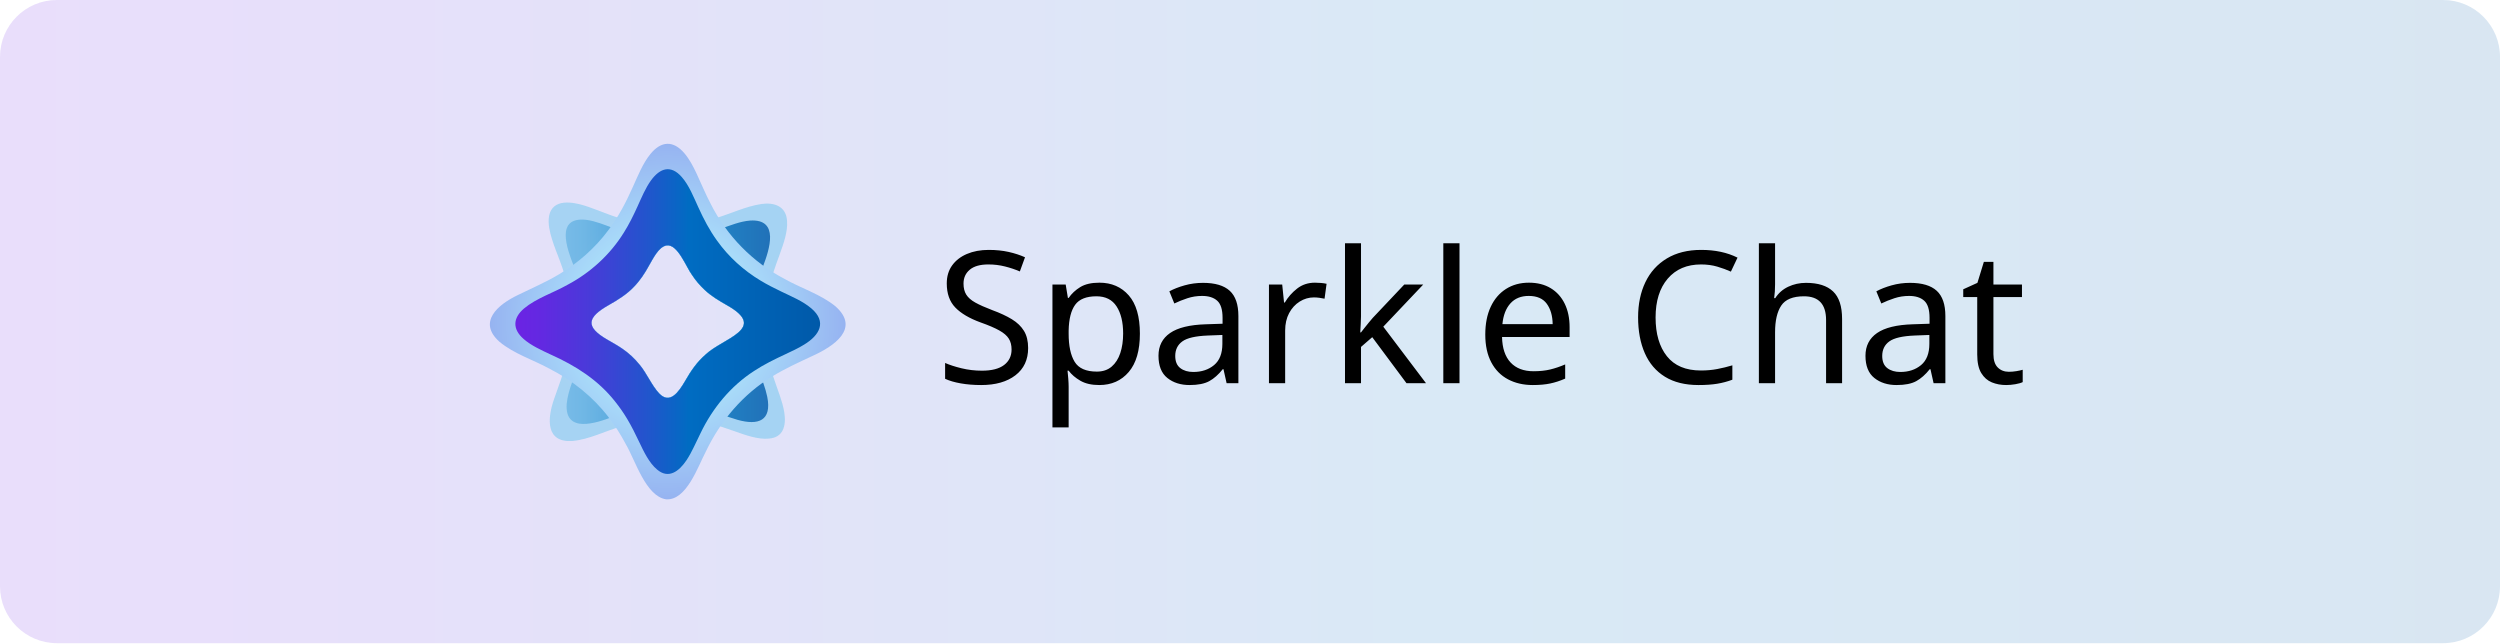
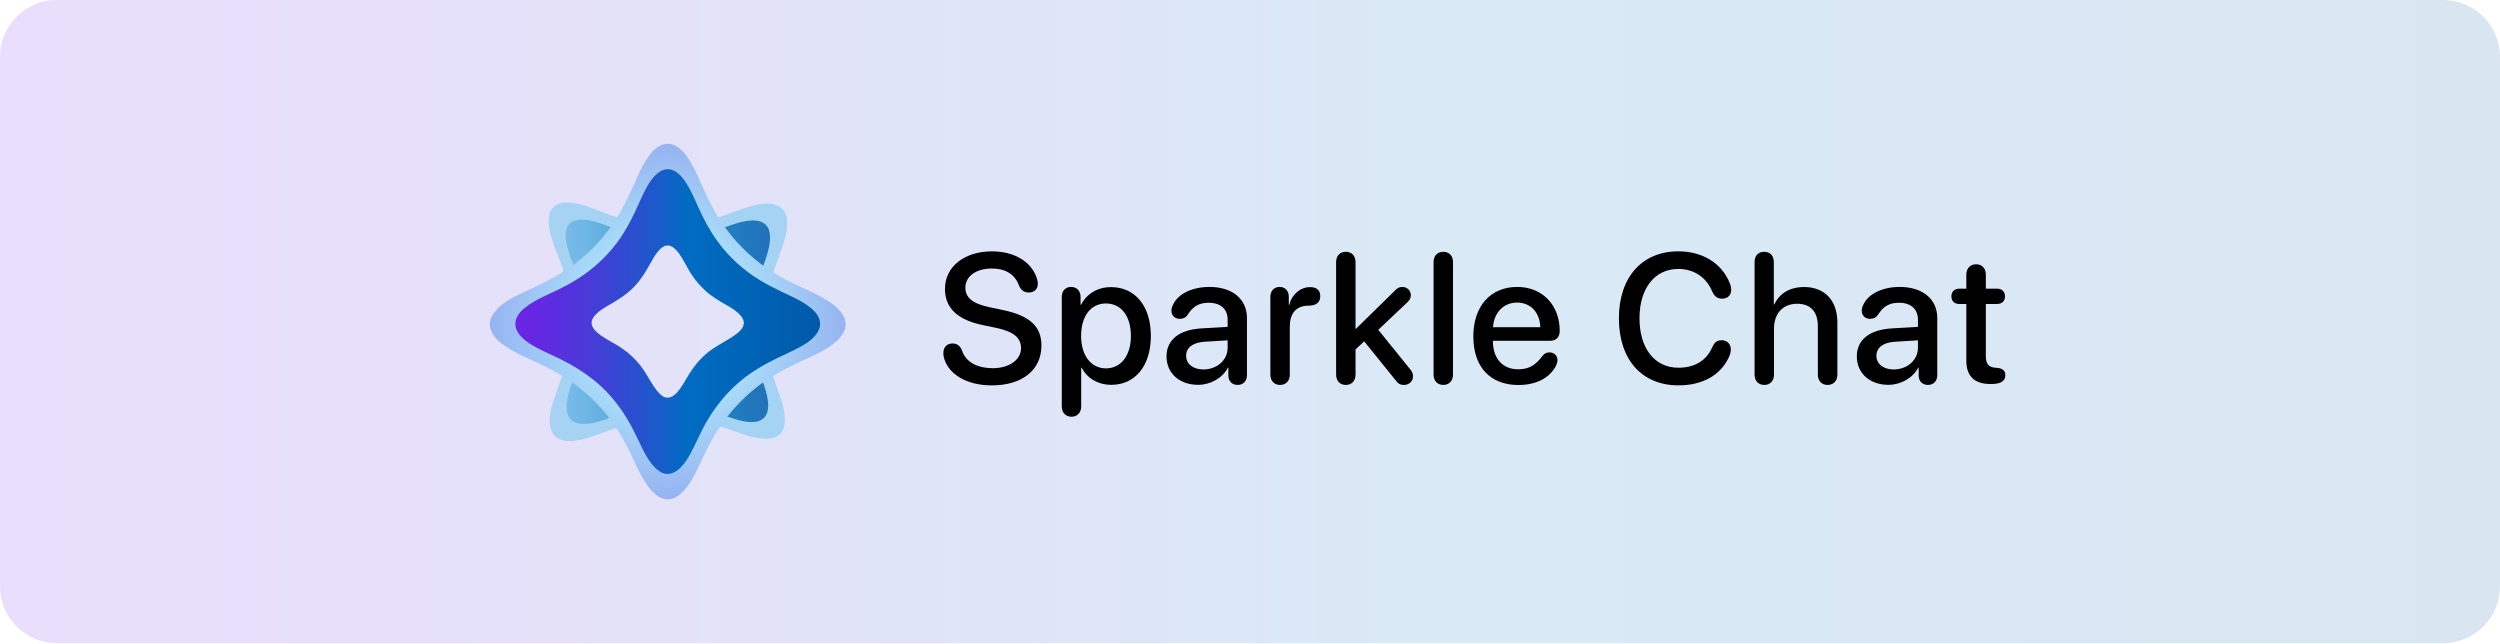
- <svg xmlns="http://www.w3.org/2000/svg" xmlns:xlink="http://www.w3.org/1999/xlink" id="Layer_2" data-name="Layer 2" viewBox="0 0 3164 814">
+ <svg xmlns="http://www.w3.org/2000/svg" xmlns:xlink="http://www.w3.org/1999/xlink" id="Layer_2" viewBox="0 0 3164 814">
  <defs>
-     <style>
-       .cls-1 {
-         fill: url(#Blue_Radial);
-       }
- 
-       .cls-1, .cls-2 {
-         opacity: .8;
-       }
- 
-       .cls-1, .cls-2, .cls-3, .cls-4, .cls-5 {
-         stroke-width: 0px;
-       }
- 
-       .cls-2 {
-         fill: url(#Sky_1);
-       }
- 
-       .cls-3 {
-         fill: url(#linear-gradient-2);
-       }
- 
-       .cls-6 {
-         font-family: SFProRounded-Medium, 'SF Pro Rounded';
-         font-size: 233.01px;
-         font-weight: 500;
-       }
- 
-       .cls-4 {
-         fill: url(#radial-gradient);
-       }
- 
-       .cls-5 {
-         fill: url(#linear-gradient);
-         opacity: .15;
-       }
-     </style>
+     <style>.cls-1{fill:url(#Blue_Radial);}.cls-1,.cls-2,.cls-3,.cls-4,.cls-5,.cls-6{stroke-width:0px;}.cls-1,.cls-3{opacity:.8;}.cls-3{fill:url(#Sky_1);}.cls-4{fill:url(#linear-gradient-2);}.cls-5{fill:url(#radial-gradient);}.cls-6{fill:url(#linear-gradient);opacity:.15;}</style>
    <linearGradient id="linear-gradient" x1="0" y1="407" x2="3164" y2="407" gradientUnits="userSpaceOnUse">
      <stop offset="0" stop-color="#6c23e4" />
      <stop offset=".09" stop-color="#6229e1" />
      <stop offset=".24" stop-color="#493ad9" />
      <stop offset=".44" stop-color="#2056cc" />
      <stop offset=".57" stop-color="#006cc2" />
      <stop offset="1" stop-color="#0059a9" />
    </linearGradient>
-     <radialGradient id="Blue_Radial" data-name="Blue Radial" cx="845.3" cy="407.28" fx="845.3" fy="407.28" r="150.95" gradientUnits="userSpaceOnUse">
+     <radialGradient id="Blue_Radial" cx="845.3" cy="407.28" fx="845.3" fy="407.28" r="150.95" gradientUnits="userSpaceOnUse">
      <stop offset="0" stop-color="#d7f0fc" />
      <stop offset=".45" stop-color="#abe1fa" />
      <stop offset="1" stop-color="#96cff1" />
    </radialGradient>
-     <linearGradient id="Sky_1" data-name="Sky 1" x1="715.95" y1="407.24" x2="974.6" y2="407.24" gradientUnits="userSpaceOnUse">
+     <linearGradient id="Sky_1" x1="715.95" y1="407.24" x2="974.6" y2="407.24" gradientUnits="userSpaceOnUse">
      <stop offset="0" stop-color="#6cb5e4" />
      <stop offset=".09" stop-color="#62b0e1" />
      <stop offset=".24" stop-color="#49a2d9" />
      <stop offset=".44" stop-color="#208ccc" />
      <stop offset=".57" stop-color="#007cc2" />
      <stop offset="1" stop-color="#0059a9" />
    </linearGradient>
    <radialGradient id="radial-gradient" cx="845.1" cy="407" fx="845.1" fy="407" r="225.05" gradientUnits="userSpaceOnUse">
      <stop offset="0" stop-color="#d7f0fc" />
      <stop offset=".45" stop-color="#abe1fa" />
      <stop offset="1" stop-color="#96b3f1" />
    </radialGradient>
    <linearGradient id="linear-gradient-2" x1="652.24" y1="407" x2="1037.93" y2="407" xlink:href="#linear-gradient" />
  </defs>
-   <g id="Layer_1-2" data-name="Layer 1">
-     <rect class="cls-5" width="3164" height="814" rx="72" ry="72" />
-     <g>
-       <path class="cls-1" d="M979.73,479.92l-.09-.26c-12.18-34.72-15.86-72.97-7.9-109.18,3.5-16.72,9.18-32.55,15.21-49.02,4.76-13.2,10.29-28.62,9.13-42.23-1.32-18.16-16.08-23.34-32.24-21.07-20.27,2.9-40.24,12.97-59.95,18.49-47.14,14.65-93.09,10.81-138.74-7.23-12.85-4.76-26.83-10.78-40.04-12.57-23.73-3.27-33.67,8.78-30,31.7,3.28,19.01,12.98,37.72,18.53,56.26,3.78,11.82,6.57,23.65,8.26,35.94,3.56,24.96,1.84,50.42-4.34,74.75-4.17,16.84-10.87,33.43-16.44,49.95-8.4,24.13-10.81,54.79,23,52.68,21.19-1.77,42.29-12.78,62.69-18.69,17.77-5.61,35.49-9.03,54.21-9.83,18.99-.81,38.15,1.41,56.57,6.05,10.98,2.76,21.86,6.46,32.62,10.3,13.36,4.74,29.3,10.49,42.79,9.14,18.23-1.38,22.26-16.08,19.61-33.11-2.35-14.51-8.35-28.16-12.89-42.08ZM893.07,448.6c-10.68,9.1-18.87,20.99-25.8,33.21l-.14.24c-8.44,14.57-19.5,29.95-32.91,15.79-9.53-10.2-15.52-25.28-24.66-36.21-6.38-7.92-13.6-14.66-22.18-20.51-5.94-4.1-12.35-7.56-18.57-11.19-28.5-16.38-25.76-28.22,1.52-43.75,11.46-6.44,23.14-13.7,32.06-23.26,7.45-7.55,13.64-16.97,18.81-26.43,5.12-8.75,12.28-24.02,22.29-25.84,14.17-2.27,24.84,27.39,32.41,37.48,4.55,6.91,9.72,13.01,15.69,18.59,8.36,7.96,18.45,13.89,28.45,19.6,52.64,29.51-5.31,41.71-26.98,62.27Z" />
-       <path class="cls-2" d="M960.83,469.71l-.09-.26c-10.33-29.67-13.53-61.97-6.98-92.8,2.73-13.41,6.97-25.9,11.77-39.14,8.4-21.93,21.13-60.81-16.22-58.36-12.58.98-25.19,6.19-37.25,10.39-8.76,3.09-17.44,5.93-26.28,8.11-20.38,5.05-41.93,6.47-62.87,3.54-16.03-2.09-31.3-6.71-46.46-12.4-10.89-4.01-22.8-9.01-33.96-10.49-40.27-4.89-25.09,36.32-16.15,58.81,4.05,10.83,7.72,21.66,10.21,32.85,6.63,28.69,5.19,59.01-3.4,87.05-4.86,17.76-14.35,36.09-15.98,54.39-2.37,37.28,36.63,24.41,58.5,16.05,29.47-11.27,60.19-18.1,91.86-14.02,7.35.86,14.56,2.17,21.73,3.95,14.99,3.53,29.66,9.77,44.42,14.03,25.93,7.21,43.41,1.25,37.34-29.24-2.27-11.11-6.67-21.71-10.19-32.47ZM893.07,448.6c-10.68,9.1-18.87,20.99-25.8,33.21l-.14.24c-8.44,14.57-19.5,29.95-32.91,15.79-9.53-10.2-15.52-25.28-24.66-36.21-6.38-7.92-13.6-14.66-22.18-20.51-5.94-4.1-12.35-7.56-18.57-11.19-28.5-16.38-25.76-28.22,1.52-43.75,11.46-6.44,23.14-13.7,32.06-23.26,7.45-7.55,13.64-16.97,18.81-26.43,5.12-8.75,12.28-24.02,22.29-25.84,14.17-2.27,24.84,27.39,32.41,37.48,4.55,6.91,9.72,13.01,15.69,18.59,8.36,7.96,18.45,13.89,28.45,19.6,52.64,29.51-5.31,41.71-26.98,62.27Z" />
-       <path class="cls-4" d="M1057.3,387.65c-18.48-15.12-43.28-22.77-63.99-34.46-40.54-21.11-73.56-54.76-94.09-95.65-6.31-12.11-11.82-25.28-17.58-37.75-4.53-9.61-9.12-18.39-15.54-25.89-14.02-16.5-29.41-15.51-42.84.92-9.9,12.12-15.97,27.85-22.55,42.27-8.53,19.12-18.06,37.33-30.65,54.02-16.93,22.85-38.55,41.82-62.9,56.26-16.42,9.86-34.62,17.58-51.88,26.1-25.27,12.13-51.14,34.1-23.2,59.02,18.17,15.27,42.91,22.9,63.58,34.27,28.91,14.84,54.87,35.43,74.66,61.43,8.29,10.74,15.37,21.99,21.73,34,12.1,20.58,25.15,65.79,50.93,69.75,25.87,1.75,40.22-41.34,50.35-60.51l.12-.25c18.57-38.81,47.04-72.34,83.87-94.72,16.12-10.01,33.67-17.87,50.91-25.97,27.04-12.22,60.91-34.77,29.05-62.86ZM893.07,448.6c-10.68,9.1-18.87,20.99-25.8,33.21l-.14.24c-8.44,14.57-19.5,29.95-32.91,15.79-9.53-10.2-15.52-25.28-24.66-36.21-6.38-7.92-13.6-14.66-22.18-20.51-5.94-4.1-12.35-7.56-18.57-11.19-28.5-16.38-25.76-28.22,1.52-43.75,11.46-6.44,23.14-13.7,32.06-23.26,7.45-7.55,13.64-16.97,18.81-26.43,5.12-8.75,12.28-24.02,22.29-25.84,14.17-2.27,24.84,27.39,32.41,37.48,4.55,6.91,9.72,13.01,15.69,18.59,8.36,7.96,18.45,13.89,28.45,19.6,52.64,29.51-5.31,41.71-26.98,62.27Z" />
-       <text class="cls-6" transform="translate(1184.24 484.98)">
-         <tspan x="0" y="0">Sparkle Chat</tspan>
-       </text>
-       <path class="cls-3" d="M1026.74,390.22c-10.79-9.17-24.94-14.94-37.82-21.18-9.01-4.32-17.73-8.73-26.12-13.78-21.52-12.89-40.52-30.02-55.17-50.51-9.63-13.23-17.05-27.46-23.82-42.4-6.05-13.06-11.62-27.62-20.93-38.26-13.8-15.78-27.5-11.61-39.03,4.29-6.92,9.56-11.92,21.72-16.93,32.71-5.19,11.46-10.65,22.57-17.29,33.12-17.33,28.04-42.46,50.95-71.49,66.29-17.69,10.04-39.44,16.92-55,29.96-14.23,12.19-14.67,26.12-.47,38.52,9.49,8.38,22.7,14.28,34.48,19.81,31.53,14.15,59.94,32.15,81.54,59.67,5.53,6.93,10.53,14.14,15.07,21.73,5.58,9.31,10.46,19.19,15.15,29.08,5.79,12.15,12.66,26.71,22.59,34.88,14.3,12.43,27.79,2.74,37.49-11.9,6.99-10.64,11.83-22.57,17.56-33.91l.12-.25c15.14-31.49,38.09-59.48,67.68-78.57,12.59-8.28,25.61-14.65,39.68-21.22,7.92-3.72,16.23-7.55,23.54-12.08,19.76-11.95,29.35-28.83,9.18-46.01ZM893.07,448.6c-10.68,9.1-18.87,20.99-25.8,33.21l-.14.24c-8.44,14.57-19.5,29.95-32.91,15.79-9.53-10.2-15.52-25.28-24.66-36.21-6.38-7.92-13.6-14.66-22.18-20.51-5.94-4.1-12.35-7.56-18.57-11.19-28.5-16.38-25.76-28.22,1.52-43.75,11.46-6.44,23.14-13.7,32.06-23.26,7.45-7.55,13.64-16.97,18.81-26.43,5.12-8.75,12.28-24.02,22.29-25.84,14.17-2.27,24.84,27.39,32.41,37.48,4.55,6.91,9.72,13.01,15.69,18.59,8.36,7.96,18.45,13.89,28.45,19.6,52.64,29.51-5.31,41.71-26.98,62.27Z" />
-     </g>
+   <g id="Layer_1-2">
+     <rect class="cls-6" width="3164" height="814" rx="72" ry="72" />
+     <path class="cls-1" d="M979.73,479.92l-.09-.26c-12.18-34.72-15.86-72.97-7.9-109.18,3.5-16.72,9.18-32.55,15.21-49.02,4.76-13.2,10.29-28.62,9.13-42.23-1.32-18.16-16.08-23.34-32.24-21.07-20.27,2.9-40.24,12.97-59.95,18.49-47.14,14.65-93.09,10.81-138.74-7.23-12.85-4.76-26.83-10.78-40.04-12.57-23.73-3.27-33.67,8.78-30,31.7,3.28,19.01,12.98,37.72,18.53,56.26,3.78,11.82,6.57,23.65,8.26,35.94,3.56,24.96,1.84,50.42-4.34,74.75-4.17,16.84-10.87,33.43-16.44,49.95-8.4,24.13-10.81,54.79,23,52.68,21.19-1.77,42.29-12.78,62.69-18.69,17.77-5.61,35.49-9.03,54.21-9.83,18.99-.81,38.15,1.41,56.57,6.05,10.98,2.76,21.86,6.46,32.62,10.3,13.36,4.74,29.3,10.49,42.79,9.14,18.23-1.38,22.26-16.08,19.61-33.11-2.35-14.51-8.35-28.16-12.89-42.08ZM893.07,448.6c-10.68,9.1-18.87,20.99-25.8,33.21l-.14.24c-8.44,14.57-19.5,29.95-32.91,15.79-9.53-10.2-15.52-25.28-24.66-36.21-6.38-7.92-13.6-14.66-22.18-20.51-5.94-4.1-12.35-7.56-18.57-11.19-28.5-16.38-25.76-28.22,1.52-43.75,11.46-6.44,23.14-13.7,32.06-23.26,7.45-7.55,13.64-16.97,18.81-26.43,5.12-8.75,12.28-24.02,22.29-25.84,14.17-2.27,24.84,27.39,32.41,37.48,4.55,6.91,9.72,13.01,15.69,18.59,8.36,7.96,18.45,13.89,28.45,19.6,52.64,29.51-5.31,41.71-26.98,62.27Z" />
+     <path class="cls-3" d="M960.83,469.71l-.09-.26c-10.33-29.67-13.53-61.97-6.98-92.8,2.73-13.41,6.97-25.9,11.77-39.14,8.4-21.93,21.13-60.81-16.22-58.36-12.58.98-25.19,6.19-37.25,10.39-8.76,3.09-17.44,5.93-26.28,8.11-20.38,5.05-41.93,6.47-62.87,3.54-16.03-2.09-31.3-6.71-46.46-12.4-10.89-4.01-22.8-9.01-33.96-10.49-40.27-4.89-25.09,36.32-16.15,58.81,4.05,10.83,7.72,21.66,10.21,32.85,6.63,28.69,5.19,59.01-3.4,87.05-4.86,17.76-14.35,36.09-15.98,54.39-2.37,37.28,36.63,24.41,58.5,16.05,29.47-11.27,60.19-18.1,91.86-14.02,7.35.86,14.56,2.17,21.73,3.95,14.99,3.53,29.66,9.77,44.42,14.03,25.93,7.21,43.41,1.25,37.34-29.24-2.27-11.11-6.67-21.71-10.19-32.47ZM893.07,448.6c-10.68,9.1-18.87,20.99-25.8,33.21l-.14.24c-8.44,14.57-19.5,29.95-32.91,15.79-9.53-10.2-15.52-25.28-24.66-36.21-6.38-7.92-13.6-14.66-22.18-20.51-5.94-4.1-12.35-7.56-18.57-11.19-28.5-16.38-25.76-28.22,1.52-43.75,11.46-6.44,23.14-13.7,32.06-23.26,7.45-7.55,13.64-16.97,18.81-26.43,5.12-8.75,12.28-24.02,22.29-25.84,14.17-2.27,24.84,27.39,32.41,37.48,4.55,6.91,9.72,13.01,15.69,18.59,8.36,7.96,18.45,13.89,28.45,19.6,52.64,29.51-5.31,41.71-26.98,62.27Z" />
+     <path class="cls-5" d="M1057.3,387.65c-18.48-15.12-43.28-22.77-63.99-34.46-40.54-21.11-73.56-54.76-94.09-95.65-6.31-12.11-11.82-25.28-17.58-37.75-4.53-9.61-9.12-18.39-15.54-25.89-14.02-16.5-29.41-15.51-42.84.92-9.9,12.12-15.97,27.85-22.55,42.27-8.53,19.12-18.06,37.33-30.65,54.02-16.93,22.85-38.55,41.82-62.9,56.26-16.42,9.86-34.62,17.58-51.88,26.1-25.27,12.13-51.14,34.1-23.2,59.02,18.17,15.27,42.91,22.9,63.58,34.27,28.91,14.84,54.87,35.43,74.66,61.43,8.29,10.74,15.37,21.99,21.73,34,12.1,20.58,25.15,65.79,50.93,69.75,25.87,1.75,40.22-41.34,50.35-60.51l.12-.25c18.57-38.81,47.04-72.34,83.87-94.72,16.12-10.01,33.67-17.87,50.91-25.97,27.04-12.22,60.91-34.77,29.05-62.86ZM893.07,448.6c-10.68,9.1-18.87,20.99-25.8,33.21l-.14.24c-8.44,14.57-19.5,29.95-32.91,15.79-9.53-10.2-15.52-25.28-24.66-36.21-6.38-7.92-13.6-14.66-22.18-20.51-5.94-4.1-12.35-7.56-18.57-11.19-28.5-16.38-25.76-28.22,1.52-43.75,11.46-6.44,23.14-13.7,32.06-23.26,7.45-7.55,13.64-16.97,18.81-26.43,5.12-8.75,12.28-24.02,22.29-25.84,14.17-2.27,24.84,27.39,32.41,37.48,4.55,6.91,9.72,13.01,15.69,18.59,8.36,7.96,18.45,13.89,28.45,19.6,52.64,29.51-5.31,41.71-26.98,62.27Z" />
+     <path class="cls-2" d="M1195.28,454.84c-.8-2.5-1.37-5.23-1.37-7.96,0-7.39,4.55-12.17,11.49-12.17,5.8,0,9.56,2.62,12.06,8.76,5.12,15.36,20.02,22.53,39.02,22.53,20.82,0,35.72-10.69,35.72-25.37,0-12.74-8.65-20.71-30.6-25.48l-17.98-3.75c-32.77-6.94-47.67-22.18-47.67-45.85,0-28.1,24.69-47.44,59.62-47.44,28.33,0,50.63,13.31,57,35.27.57,1.59.91,3.53.91,5.92,0,6.6-4.67,10.92-11.26,10.92-6.14,0-9.9-2.84-12.52-8.76-5.57-15.13-18.09-21.62-34.47-21.62-19.23,0-33.45,9.33-33.45,24.35,0,11.95,8.53,19.91,29.81,24.46l17.86,3.75c34.47,7.28,48.58,21.05,48.58,44.94,0,30.95-24.35,50.4-62.69,50.4-31.86,0-53.7-13.77-60.07-32.88Z" />
+     <path class="cls-2" d="M1343.78,514.34v-138.57c0-7.85,4.89-12.63,11.83-12.63s11.95,4.78,11.95,12.63v10.12h.46c7.05-13.77,20.82-22.53,38.11-22.53,30.38,0,50.4,23.89,50.4,61.78s-19.91,61.89-49.95,61.89c-17.18,0-30.83-8.42-37.66-21.73h-.57v49.03c0,8.08-5.12,13.08-12.29,13.08s-12.29-5.01-12.29-13.08ZM1431.27,425.14c0-25.03-12.17-41.07-31.63-41.07s-31.4,16.38-31.4,41.07,12.51,41.07,31.4,41.07,31.63-15.93,31.63-41.07Z" />
+     <path class="cls-2" d="M1476.35,450.97c0-20.93,16.16-33.79,44.48-35.38l32.88-1.93v-9.21c0-13.31-8.99-21.28-24.01-21.28-11.83,0-19.68,4.21-26.51,15.13-2.5,3.64-5.69,5.23-10.01,5.23-6.14,0-10.58-4.1-10.58-10.24,0-2.5.68-5.23,2.16-7.96,6.26-13.54,24.35-22.19,45.85-22.19,29.01,0,47.56,15.36,47.56,39.37v72.24c0,7.74-4.89,12.4-11.83,12.4s-11.49-4.44-11.72-11.72v-10.12h-.57c-6.94,13.31-22.19,21.73-37.77,21.73-23.44,0-39.93-14.56-39.93-36.07ZM1553.71,440.16v-9.44l-29.58,1.82c-14.68,1.02-22.98,7.51-22.98,17.75s8.76,17.29,21.84,17.29c17.18,0,30.72-11.83,30.72-27.42Z" />
+     <path class="cls-2" d="M1607.78,474.18v-98.64c0-7.51,4.78-12.4,11.72-12.4s11.6,4.89,11.6,12.4v10.24h.57c3.3-13.42,14.33-22.41,26.28-22.41,4.32,0,7.62,1.02,9.67,2.96,2.28,1.82,3.3,4.78,3.3,8.65s-1.25,6.71-3.64,8.65c-2.5,2.16-6.14,3.19-11.26,3.19-16.84.11-23.66,11.38-23.66,26.28v61.09c0,7.96-5.01,12.97-12.29,12.97s-12.29-5.01-12.29-12.97Z" />
+     <path class="cls-2" d="M1690.98,474.18v-142.55c0-8.08,5.12-12.97,12.29-12.97s12.29,4.89,12.29,12.97v84.76h.23l49.72-48.69c3.07-3.3,5.69-4.55,9.33-4.55,6.03,0,10.69,4.67,10.69,10.47,0,3.53-1.02,5.8-4.21,8.76l-36.97,35.04,40.62,50.29c2.62,3.3,3.3,5.57,3.3,8.65,0,6.26-4.89,10.81-11.49,10.81-4.55,0-7.28-1.48-10.58-6.03l-39.71-49.15-10.92,10.24v31.97c0,8.08-5.12,12.97-12.29,12.97s-12.29-4.89-12.29-12.97Z" />
+     <path class="cls-2" d="M1814.33,474.18v-142.55c0-8.08,5.12-12.97,12.29-12.97s12.29,4.89,12.29,12.97v142.55c0,8.08-5.12,12.97-12.29,12.97s-12.29-4.89-12.29-12.97Z" />
+     <path class="cls-2" d="M1864.64,425.71c0-38,21.62-62.57,55.52-62.57,31.86,0,53.81,22.98,53.81,55.63,0,7.96-4.55,12.51-12.17,12.51h-72.36v.57c0,21.84,12.29,35.5,31.86,35.5,13.42,0,21.84-4.66,30.95-17.06,2.62-3.07,5.12-4.32,8.65-4.32,5.92,0,10.24,3.87,10.24,10.01,0,1.93-.68,4.21-1.71,6.6-7.85,15.7-25.26,24.69-47.55,24.69-36.07,0-57.23-22.87-57.23-61.55ZM1949.4,414.11c-.57-18.77-12.29-31.17-29.35-31.17s-29.24,12.51-30.49,31.17h59.84Z" />
+     <path class="cls-2" d="M2048.89,402.84c0-51.99,29.35-84.76,75.2-84.76,30.15,0,54.27,14.68,64.51,38.91,1.59,3.3,2.39,6.71,2.39,9.78,0,6.83-4.55,11.26-11.38,11.26-6.03,0-10.01-2.96-12.86-9.56-7.62-18.32-23.78-28.1-42.66-28.1-29.81,0-49.15,24.46-49.15,62.46s19.11,62.57,49.26,62.57c20.02,0,35.38-8.53,43-26.28,2.73-6.03,6.03-8.53,11.61-8.53,6.94,0,11.72,4.78,11.72,11.49,0,3.53-.91,6.83-2.73,10.58-10.58,22.19-32.99,35.04-63.48,35.04-46.42,0-75.43-32.54-75.43-84.87Z" />
+     <path class="cls-2" d="M2220.6,474.18v-142.78c0-7.74,4.67-12.74,12.17-12.74s12.17,5.01,12.17,12.74v53.93h.57c6.6-13.99,19.68-22.07,37.88-22.07,26.28,0,41.98,17.52,41.98,44.6v66.33c0,8.08-5.12,12.97-12.4,12.97s-12.29-4.89-12.29-12.97v-61.55c0-17.63-8.87-28.21-26.17-28.21-18.2,0-29.35,12.51-29.35,31.4v58.36c0,8.08-5.12,12.97-12.29,12.97s-12.29-4.89-12.29-12.97Z" />
+     <path class="cls-2" d="M2349.99,450.97c0-20.93,16.16-33.79,44.48-35.38l32.88-1.93v-9.21c0-13.31-8.99-21.28-24.01-21.28-11.83,0-19.68,4.21-26.51,15.13-2.5,3.64-5.69,5.23-10.01,5.23-6.14,0-10.58-4.1-10.58-10.24,0-2.5.68-5.23,2.16-7.96,6.26-13.54,24.35-22.19,45.85-22.19,29.01,0,47.56,15.36,47.56,39.37v72.24c0,7.74-4.89,12.4-11.83,12.4s-11.49-4.44-11.72-11.72v-10.12h-.57c-6.94,13.31-22.19,21.73-37.77,21.73-23.44,0-39.93-14.56-39.93-36.07ZM2427.35,440.16v-9.44l-29.58,1.82c-14.68,1.02-22.98,7.51-22.98,17.75s8.76,17.29,21.84,17.29c17.18,0,30.72-11.83,30.72-27.42Z" />
+     <path class="cls-2" d="M2488.59,384.75h-8.65c-6.37,0-10.24-3.64-10.24-9.67s3.87-9.78,10.24-9.78h8.65v-17.75c0-7.85,4.89-13.08,12.4-13.08s12.29,5.23,12.29,13.08v17.75h13.99c6.37,0,10.24,3.75,10.24,9.78s-3.87,9.67-10.24,9.67h-13.99v66.1c0,9.56,3.3,13.88,12.17,14.56l1.93.11c7.05.68,10.58,3.53,10.58,9.33,0,7.39-5.69,11.15-17.75,11.15h-1.25c-20.14,0-30.38-9.9-30.38-29.69v-71.56Z" />
+     <path class="cls-4" d="M1026.74,390.22c-10.79-9.17-24.94-14.94-37.82-21.18-9.01-4.32-17.73-8.73-26.12-13.78-21.52-12.89-40.52-30.02-55.17-50.51-9.63-13.23-17.05-27.46-23.82-42.4-6.05-13.06-11.62-27.62-20.93-38.26-13.8-15.78-27.5-11.61-39.03,4.29-6.92,9.56-11.92,21.72-16.93,32.71-5.19,11.46-10.65,22.57-17.29,33.12-17.33,28.04-42.46,50.95-71.49,66.29-17.69,10.04-39.44,16.92-55,29.96-14.23,12.19-14.67,26.12-.47,38.52,9.49,8.38,22.7,14.28,34.48,19.81,31.53,14.15,59.94,32.15,81.54,59.67,5.53,6.93,10.53,14.14,15.07,21.73,5.58,9.31,10.46,19.19,15.15,29.08,5.79,12.15,12.66,26.71,22.59,34.88,14.3,12.43,27.79,2.74,37.49-11.9,6.99-10.64,11.83-22.57,17.56-33.91l.12-.25c15.14-31.49,38.09-59.48,67.68-78.57,12.59-8.28,25.61-14.65,39.68-21.22,7.92-3.72,16.23-7.55,23.54-12.08,19.76-11.95,29.35-28.83,9.18-46.01ZM893.07,448.6c-10.68,9.1-18.87,20.99-25.8,33.21l-.14.24c-8.44,14.57-19.5,29.95-32.91,15.79-9.53-10.2-15.52-25.28-24.66-36.21-6.38-7.92-13.6-14.66-22.18-20.51-5.94-4.1-12.35-7.56-18.57-11.19-28.5-16.38-25.76-28.22,1.52-43.75,11.46-6.44,23.14-13.7,32.06-23.26,7.45-7.55,13.64-16.97,18.81-26.43,5.12-8.75,12.28-24.02,22.29-25.84,14.17-2.27,24.84,27.39,32.41,37.48,4.55,6.91,9.72,13.01,15.69,18.59,8.36,7.96,18.45,13.89,28.45,19.6,52.64,29.51-5.31,41.71-26.98,62.27Z" />
  </g>
</svg>
